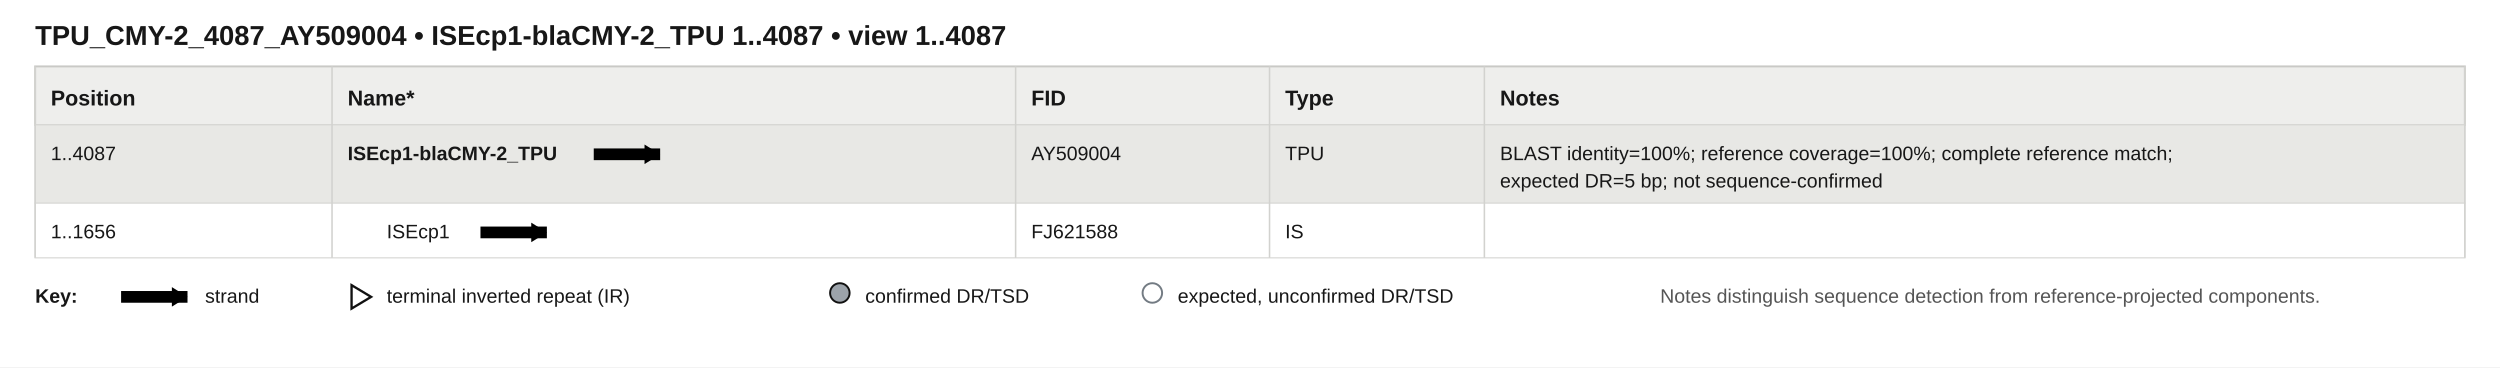
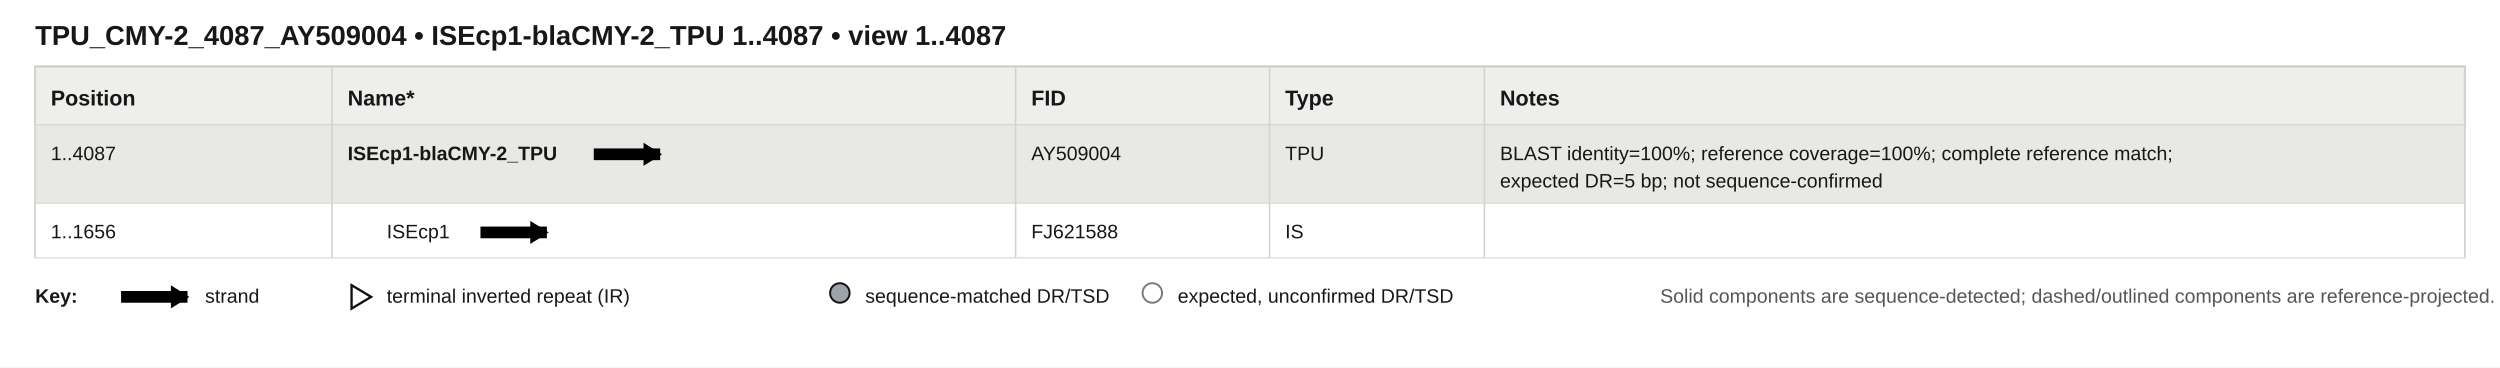
<svg xmlns="http://www.w3.org/2000/svg" width="1280" height="188" style="background:#fff;font-family:Arial,Helvetica,sans-serif">
  <rect x="0" y="0" width="1280" height="188" fill="#fff" />
  <text x="18.0" y="23.0" font-size="14" font-weight="bold" text-anchor="start" fill="#171717">TPU_CMY-2_4087_AY509004 • ISEcp1-blaCMY-2_TPU 1..4087 • view 1..4087</text>
  <rect x="18" y="34" width="1244" height="30" fill="#eeeeec" stroke="#c9c9c6" />
  <text x="26.0" y="54.0" font-size="11" font-weight="bold" text-anchor="start" fill="#171717">Position</text>
  <text x="178.0" y="54.0" font-size="11" font-weight="bold" text-anchor="start" fill="#171717">Name*</text>
  <text x="528.0" y="54.0" font-size="11" font-weight="bold" text-anchor="start" fill="#171717">FID</text>
  <text x="658.0" y="54.0" font-size="11" font-weight="bold" text-anchor="start" fill="#171717">Type</text>
  <text x="768.0" y="54.0" font-size="11" font-weight="bold" text-anchor="start" fill="#171717">Notes</text>
  <rect x="18" y="64" width="1244" height="40" fill="#e8e8e5" stroke="#ddddda" stroke-width="0.7" />
  <text x="26.0" y="82.0" font-size="10" font-weight="normal" text-anchor="start" fill="#171717">1..4087</text>
  <text x="178.0" y="82.0" font-size="10" font-weight="bold" text-anchor="start" fill="#171717">ISEcp1-blaCMY-2_TPU</text>
  <line x1="304.0" y1="79.0" x2="338.0" y2="79.0" stroke="#000" stroke-width="6" />
-   <polygon points="338.0,79.0 330.0,74.0 330.0,84.0" fill="#000" />
+   <polygon points="338.0,79.0 330.0,74.0 330.0,84.0" fill="#000000" stroke="#000" />
  <text x="528.0" y="82.0" font-size="10" font-weight="normal" text-anchor="start" fill="#171717">AY509004</text>
  <text x="658.0" y="82.0" font-size="10" font-weight="normal" text-anchor="start" fill="#171717">TPU</text>
  <text x="768.0" y="82.0" font-size="10" font-weight="normal" text-anchor="start" fill="#171717">BLAST identity=100%; reference coverage=100%; complete reference match;</text>
  <text x="768.0" y="96.0" font-size="10" font-weight="normal" text-anchor="start" fill="#171717">expected DR=5 bp; not sequence-confirmed</text>
  <rect x="18" y="104" width="1244" height="28" fill="#ffffff" stroke="#ddddda" stroke-width="0.7" />
  <text x="26.0" y="122.0" font-size="10" font-weight="normal" text-anchor="start" fill="#171717">1..1656</text>
  <text x="198.0" y="122.0" font-size="10" font-weight="normal" text-anchor="start" fill="#171717">ISEcp1</text>
  <line x1="246.0" y1="119.0" x2="280.0" y2="119.0" stroke="#000" stroke-width="6" />
-   <polygon points="280.0,119.0 272.0,114.0 272.0,124.0" fill="#000" />
+   <polygon points="280.0,119.0 272.0,114.0 272.0,124.0" fill="#000000" stroke="#000" />
  <text x="528.0" y="122.0" font-size="10" font-weight="normal" text-anchor="start" fill="#171717">FJ621588</text>
  <text x="658.0" y="122.0" font-size="10" font-weight="normal" text-anchor="start" fill="#171717">IS</text>
  <text x="768.0" y="122.0" font-size="10" font-weight="normal" text-anchor="start" fill="#171717" />
  <line x1="18" y1="34" x2="18" y2="132" stroke="#d2d2cf" stroke-width="0.8" />
  <line x1="170" y1="34" x2="170" y2="132" stroke="#d2d2cf" stroke-width="0.8" />
  <line x1="520" y1="34" x2="520" y2="132" stroke="#d2d2cf" stroke-width="0.8" />
  <line x1="650" y1="34" x2="650" y2="132" stroke="#d2d2cf" stroke-width="0.8" />
  <line x1="760" y1="34" x2="760" y2="132" stroke="#d2d2cf" stroke-width="0.8" />
  <line x1="1262" y1="34" x2="1262" y2="132" stroke="#d2d2cf" stroke-width="0.8" />
  <text x="18.0" y="155.0" font-size="10" font-weight="bold" text-anchor="start" fill="#171717">Key:</text>
  <line x1="62.0" y1="152.0" x2="96.0" y2="152.0" stroke="#000" stroke-width="6" />
-   <polygon points="96.0,152.0 88.0,147.0 88.0,157.0" fill="#000" />
+   <polygon points="96.0,152.0 88.0,147.0 88.0,157.0" fill="#000000" stroke="#000" />
  <text x="105.0" y="155.0" font-size="10" font-weight="normal" text-anchor="start" fill="#171717">strand</text>
  <polygon points="180.0,146.0 190.0,152.0 180.0,158.0" fill="#fff" stroke="#111" stroke-width="1.2" />
  <text x="198.0" y="155.0" font-size="10" font-weight="normal" text-anchor="start" fill="#171717">terminal inverted repeat (IR)</text>
  <circle cx="430" cy="150" r="5" fill="#9ca3aa" stroke="#111" />
-   <text x="443.0" y="155.0" font-size="10" font-weight="normal" text-anchor="start" fill="#171717">confirmed DR/TSD</text>
+   <text x="443.0" y="155.0" font-size="10" font-weight="normal" text-anchor="start" fill="#171717">sequence-matched DR/TSD</text>
  <circle cx="590" cy="150" r="5" fill="#fff" stroke="#737b83" />
  <text x="603.0" y="155.0" font-size="10" font-weight="normal" text-anchor="start" fill="#171717">expected, unconfirmed DR/TSD</text>
-   <text x="850.0" y="155.0" font-size="10" font-weight="normal" text-anchor="start" fill="#555555">Notes distinguish sequence detection from reference-projected components.</text>
+   <text x="850.0" y="155.0" font-size="10" font-weight="normal" text-anchor="start" fill="#555555">Solid components are sequence-detected; dashed/outlined components are reference-projected.</text>
</svg>
